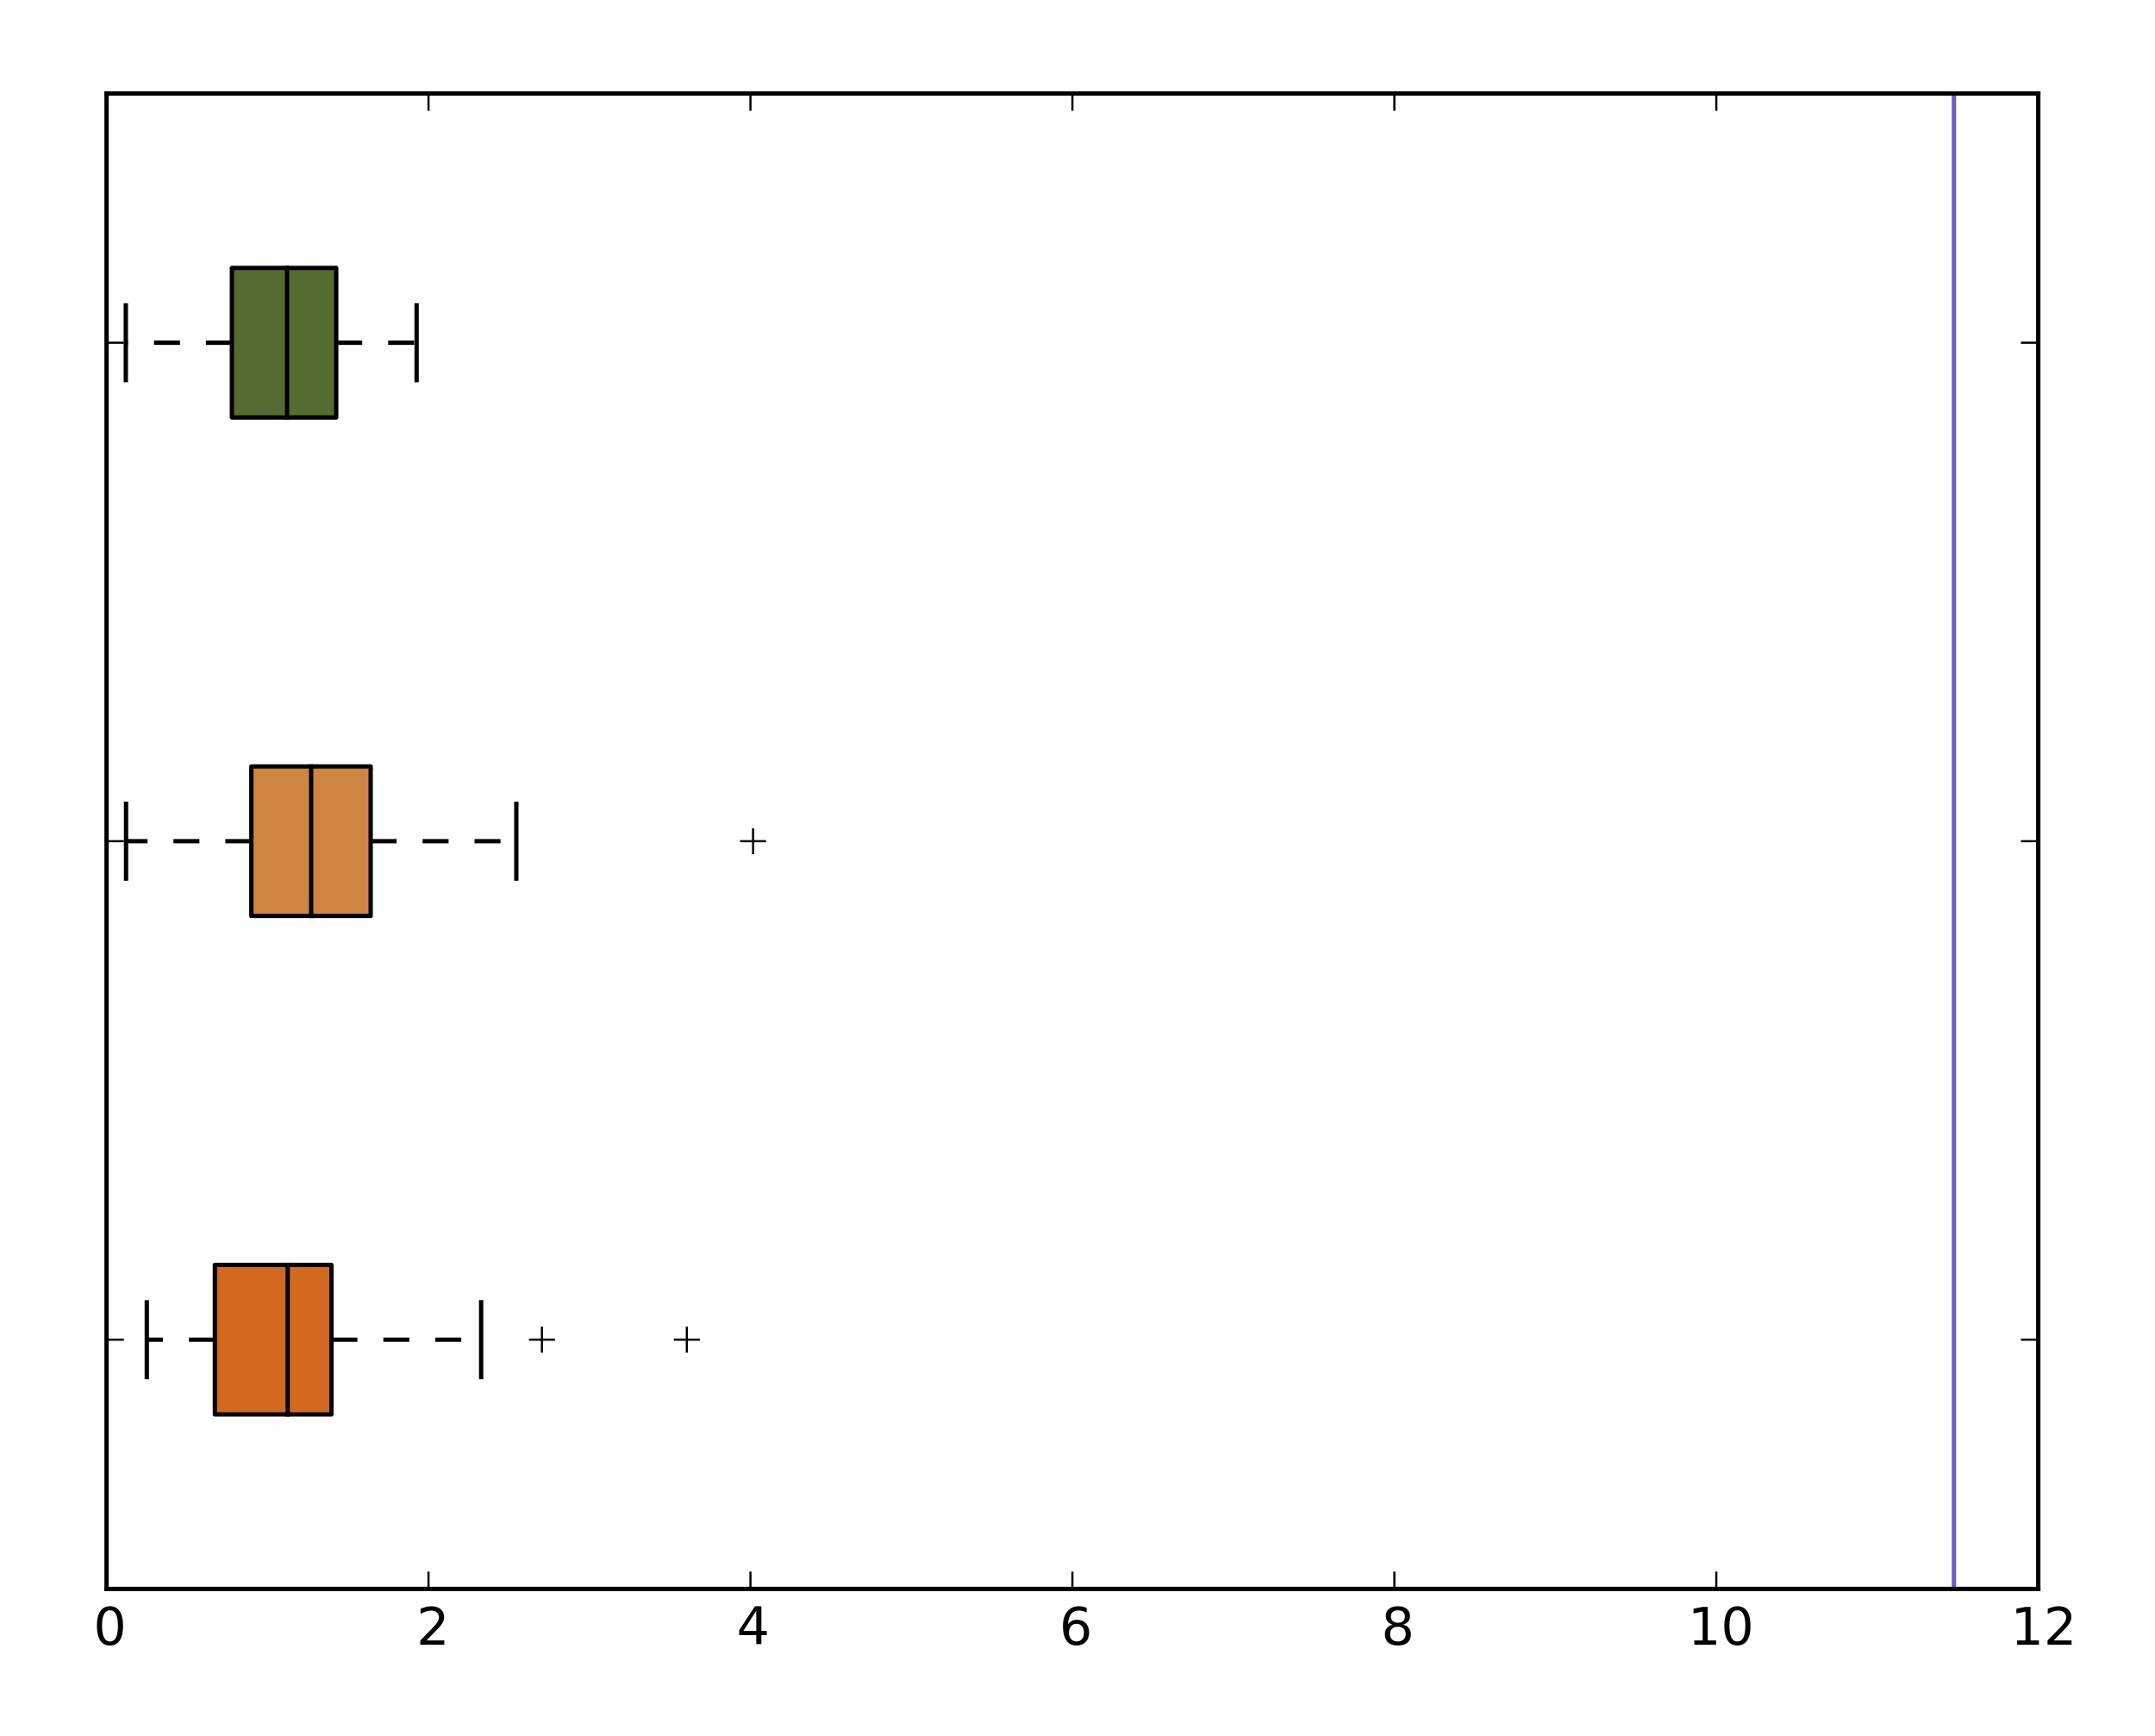
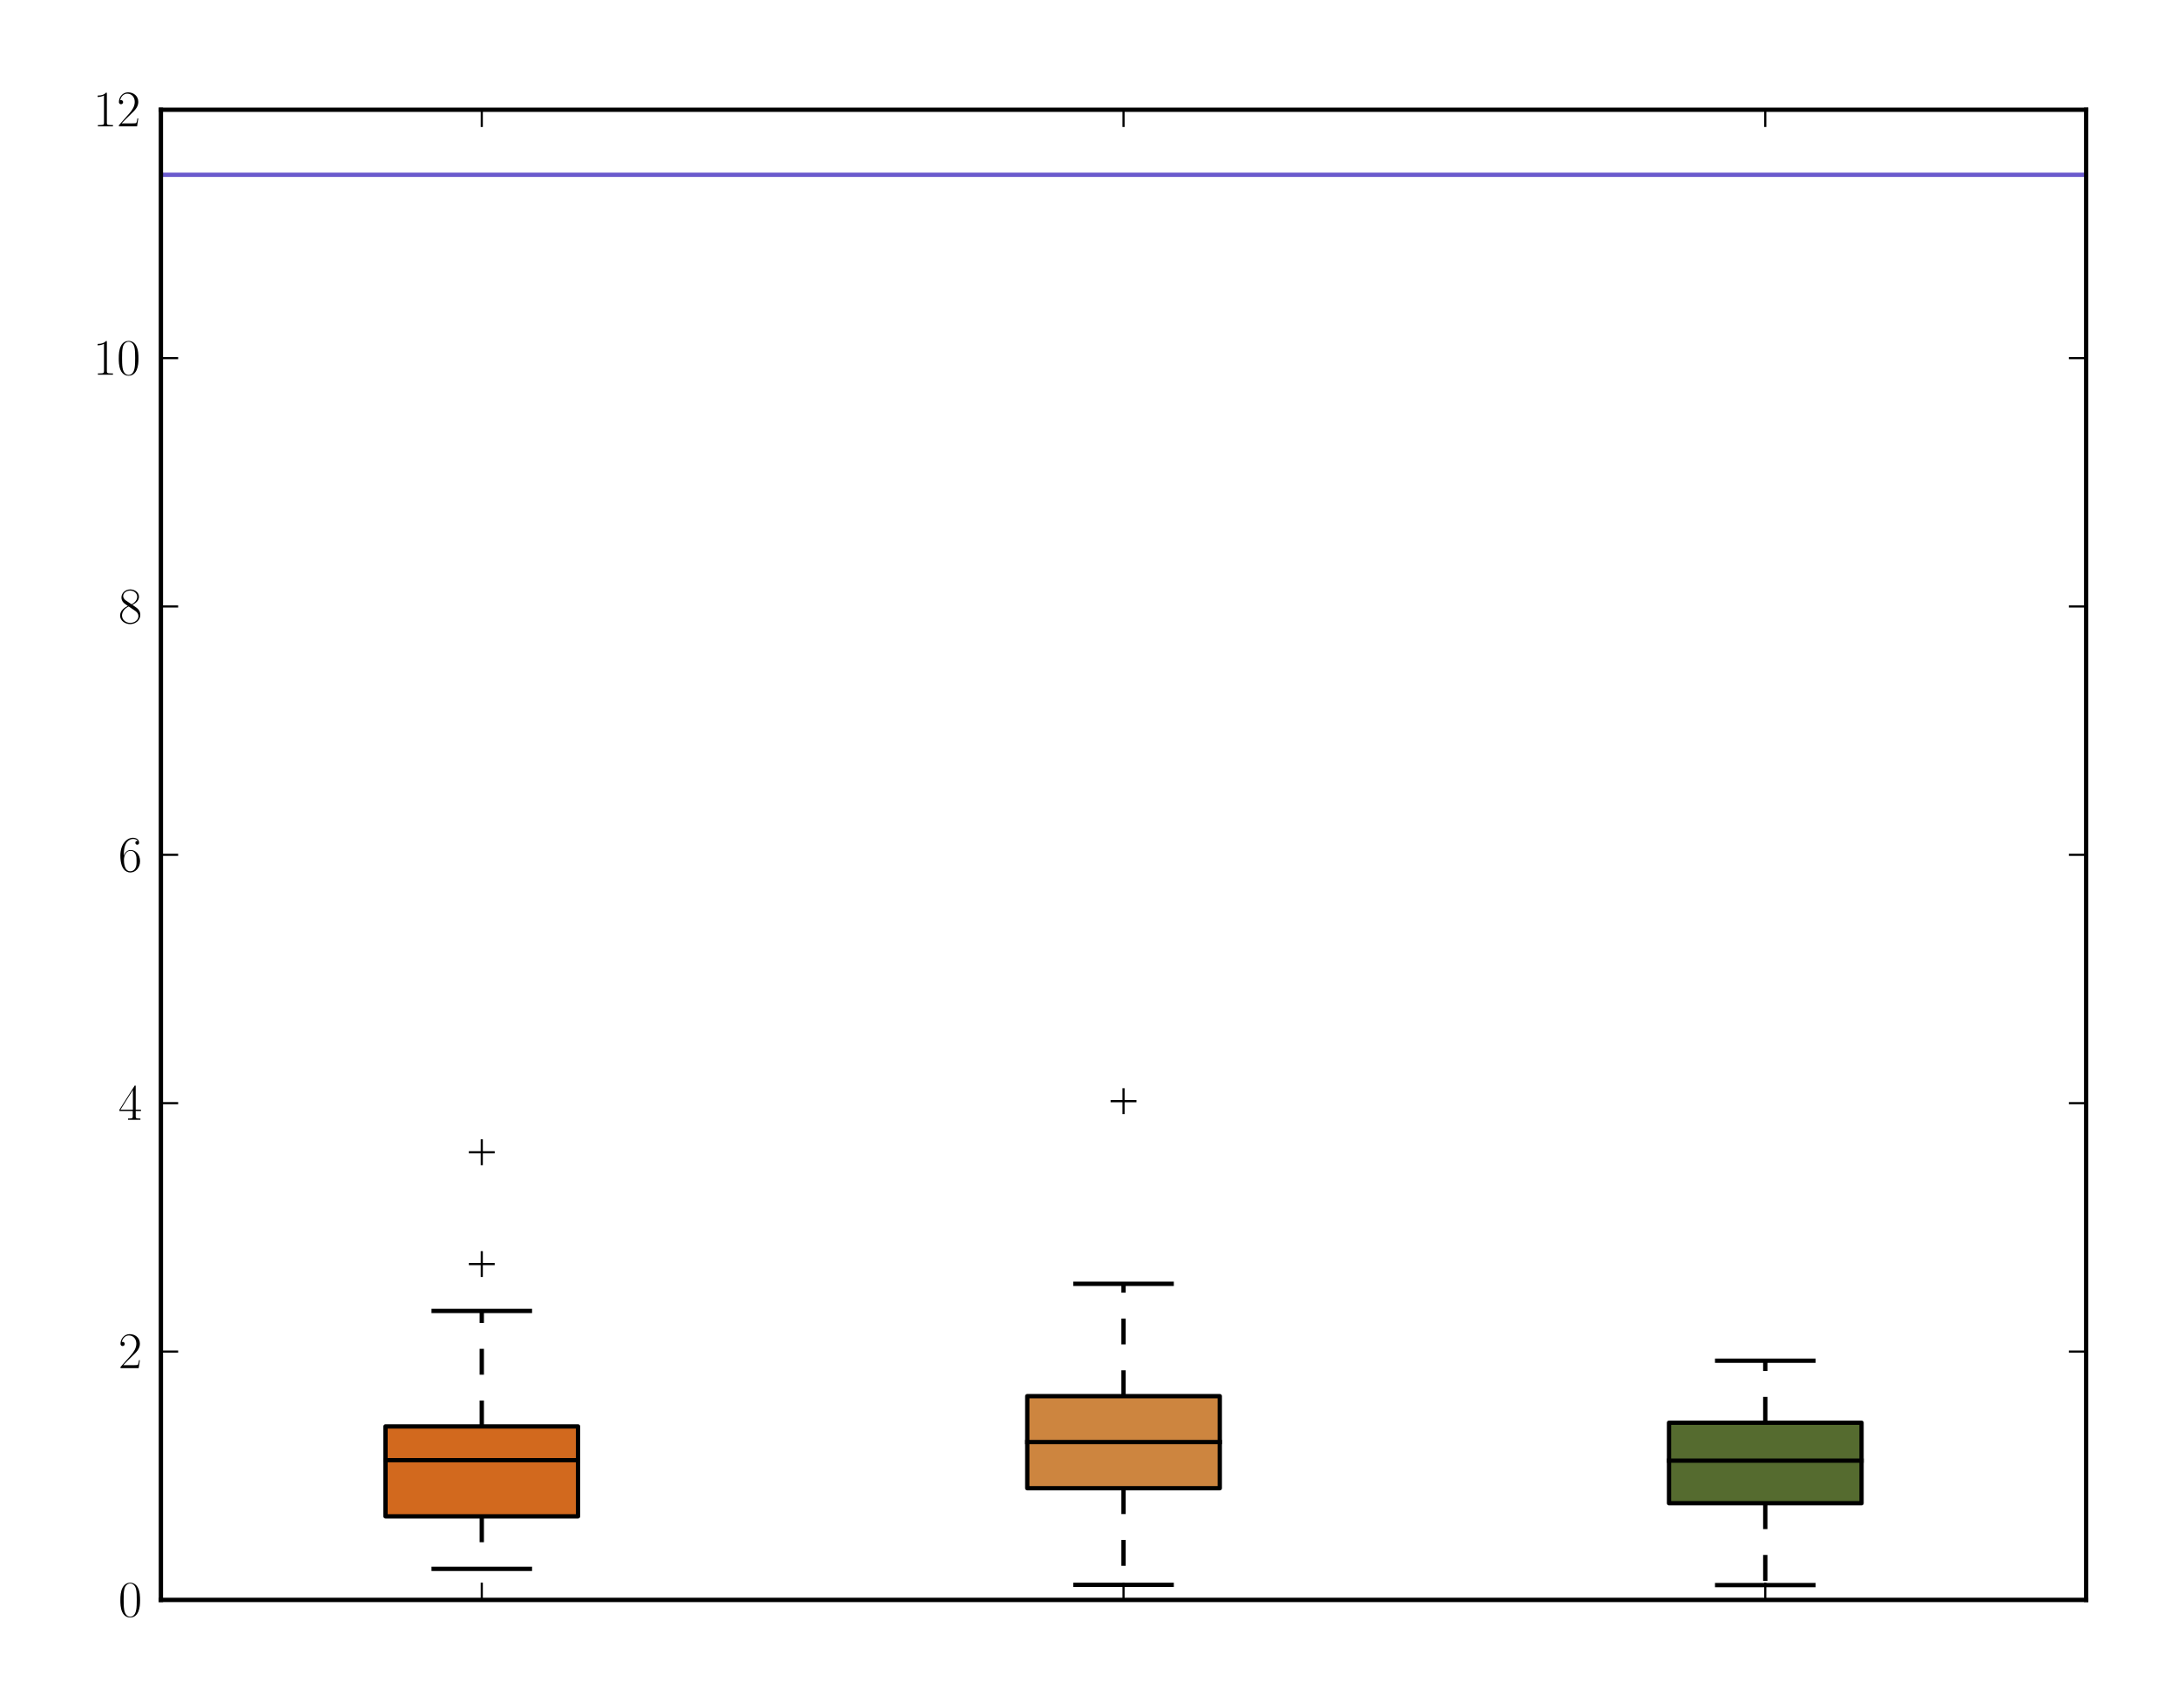
- <svg xmlns="http://www.w3.org/2000/svg" xmlns:xlink="http://www.w3.org/1999/xlink" height="401pt" version="1.1" viewBox="0 0 498 401" width="498pt">
+ <svg xmlns="http://www.w3.org/2000/svg" xmlns:xlink="http://www.w3.org/1999/xlink" height="396pt" version="1.1" viewBox="0 0 505 396" width="505pt">
  <defs>
    <style type="text/css">
*{stroke-linecap:square;stroke-linejoin:round;}
  </style>
  </defs>
  <g id="figure_1">
    <g id="patch_1">
-       <path d=" M0 401.877 L498.998 401.877 L498.998 0 L0 0 z " style="fill:#ffffff;" />
+       <path d=" M0 396.504 L505.306 396.504 L505.306 0 L0 0 z " style="fill:#ffffff;" />
    </g>
    <g id="axes_1">
      <g id="patch_2">
-         <path d=" M24.623 367.2 L471.023 367.2 L471.023 21.6 L24.623 21.6 z " style="fill:#ffffff;" />
+         <path d=" M37.306 371.052 L483.706 371.052 L483.706 25.452 L37.306 25.452 z " style="fill:#ffffff;" />
      </g>
      <g id="patch_3">
-         <path clip-path="url(#p3b5f21a753)" d=" M49.655 326.88 L49.655 292.32 L76.591 292.32 L76.591 326.88 L49.655 326.88 z " style="fill:#d2691e;stroke:#000000;" />
+         <path clip-path="url(#p8aa6e6d76c)" d=" M89.386 351.673 L134.026 351.673 L134.026 330.82 L89.386 330.82 L89.386 351.673 z " style="fill:#d2691e;stroke:#000000;" />
      </g>
      <g id="patch_4">
-         <path clip-path="url(#p3b5f21a753)" d=" M58.083 211.68 L58.083 177.12 L85.66 177.12 L85.66 211.68 L58.083 211.68 z " style="fill:#cd853f;stroke:#000000;" />
+         <path clip-path="url(#p8aa6e6d76c)" d=" M238.186 345.148 L282.826 345.148 L282.826 323.798 L238.186 323.798 L238.186 345.148 z " style="fill:#cd853f;stroke:#000000;" />
      </g>
      <g id="patch_5">
-         <path clip-path="url(#p3b5f21a753)" d=" M53.586 96.48 L53.586 61.92 L77.697 61.92 L77.697 96.48 L53.586 96.48 z " style="fill:#556b2f;stroke:#000000;" />
+         <path clip-path="url(#p8aa6e6d76c)" d=" M386.986 348.629 L431.626 348.629 L431.626 329.963 L386.986 329.963 L386.986 348.629 z " style="fill:#556b2f;stroke:#000000;" />
      </g>
      <g id="line2d_1">
-         <path clip-path="url(#p3b5f21a753)" d=" M49.655 309.6 L33.924 309.6" style="fill:none;stroke:#000000;stroke-dasharray:6,6;stroke-dashoffset:0.0;stroke-linecap:butt;" />
+         <path clip-path="url(#p8aa6e6d76c)" d=" M111.706 351.673 L111.706 363.851" style="fill:none;stroke:#000000;stroke-dasharray:6,6;stroke-dashoffset:0.0;stroke-linecap:butt;" />
      </g>
      <g id="line2d_2">
-         <path clip-path="url(#p3b5f21a753)" d=" M76.591 309.6 L111.19 309.6" style="fill:none;stroke:#000000;stroke-dasharray:6,6;stroke-dashoffset:0.0;stroke-linecap:butt;" />
+         <path clip-path="url(#p8aa6e6d76c)" d=" M111.706 330.82 L111.706 304.033" style="fill:none;stroke:#000000;stroke-dasharray:6,6;stroke-dashoffset:0.0;stroke-linecap:butt;" />
      </g>
      <g id="line2d_3">
-         <path clip-path="url(#p3b5f21a753)" d=" M111.19 318.24 L111.19 300.96" style="fill:none;stroke:#000000;" />
+         <path clip-path="url(#p8aa6e6d76c)" d=" M100.546 304.033 L122.866 304.033" style="fill:none;stroke:#000000;" />
      </g>
      <g id="line2d_4">
-         <path clip-path="url(#p3b5f21a753)" d=" M33.924 318.24 L33.924 300.96" style="fill:none;stroke:#000000;" />
+         <path clip-path="url(#p8aa6e6d76c)" d=" M100.546 363.851 L122.866 363.851" style="fill:none;stroke:#000000;" />
      </g>
      <g id="line2d_5">
-         <path clip-path="url(#p3b5f21a753)" d=" M66.482 326.88 L66.482 292.32" style="fill:none;stroke:#000000;" />
+         <path clip-path="url(#p8aa6e6d76c)" d=" M89.386 338.645 L134.026 338.645" style="fill:none;stroke:#000000;" />
      </g>
      <g id="line2d_6">
        <defs>
          <path d=" M-3 0 L3 0 M0 3 L0 -3" id="m9b595e7be5" style="stroke:#000000;stroke-linecap:butt;stroke-width:0.5;" />
        </defs>
-         <g clip-path="url(#p3b5f21a753)">
-           <use style="stroke:#000000;stroke-linecap:butt;stroke-width:0.5;" x="125.234" xlink:href="#m9b595e7be5" y="309.6" />
-           <use style="stroke:#000000;stroke-linecap:butt;stroke-width:0.5;" x="158.719" xlink:href="#m9b595e7be5" y="309.6" />
+         <g clip-path="url(#p8aa6e6d76c)">
+           <use style="stroke:#000000;stroke-linecap:butt;stroke-width:0.5;" x="111.706" xlink:href="#m9b595e7be5" y="293.16" />
+           <use style="stroke:#000000;stroke-linecap:butt;stroke-width:0.5;" x="111.706" xlink:href="#m9b595e7be5" y="267.236" />
        </g>
      </g>
      <g id="line2d_7" />
      <g id="line2d_8">
-         <path clip-path="url(#p3b5f21a753)" d=" M58.083 194.4 L29.131 194.4" style="fill:none;stroke:#000000;stroke-dasharray:6,6;stroke-dashoffset:0.0;stroke-linecap:butt;" />
+         <path clip-path="url(#p8aa6e6d76c)" d=" M260.506 345.148 L260.506 367.562" style="fill:none;stroke:#000000;stroke-dasharray:6,6;stroke-dashoffset:0.0;stroke-linecap:butt;" />
      </g>
      <g id="line2d_9">
-         <path clip-path="url(#p3b5f21a753)" d=" M85.66 194.4 L119.316 194.4" style="fill:none;stroke:#000000;stroke-dasharray:6,6;stroke-dashoffset:0.0;stroke-linecap:butt;" />
+         <path clip-path="url(#p8aa6e6d76c)" d=" M260.506 323.798 L260.506 297.742" style="fill:none;stroke:#000000;stroke-dasharray:6,6;stroke-dashoffset:0.0;stroke-linecap:butt;" />
      </g>
      <g id="line2d_10">
-         <path clip-path="url(#p3b5f21a753)" d=" M119.316 203.04 L119.316 185.76" style="fill:none;stroke:#000000;" />
+         <path clip-path="url(#p8aa6e6d76c)" d=" M249.346 297.742 L271.666 297.742" style="fill:none;stroke:#000000;" />
      </g>
      <g id="line2d_11">
-         <path clip-path="url(#p3b5f21a753)" d=" M29.131 203.04 L29.131 185.76" style="fill:none;stroke:#000000;" />
+         <path clip-path="url(#p8aa6e6d76c)" d=" M249.346 367.562 L271.666 367.562" style="fill:none;stroke:#000000;" />
      </g>
      <g id="line2d_12">
-         <path clip-path="url(#p3b5f21a753)" d=" M71.911 211.68 L71.911 177.12" style="fill:none;stroke:#000000;" />
+         <path clip-path="url(#p8aa6e6d76c)" d=" M238.186 334.442 L282.826 334.442" style="fill:none;stroke:#000000;" />
      </g>
      <g id="line2d_13">
-         <g clip-path="url(#p3b5f21a753)">
-           <use style="stroke:#000000;stroke-linecap:butt;stroke-width:0.5;" x="174.032" xlink:href="#m9b595e7be5" y="194.4" />
+         <g clip-path="url(#p8aa6e6d76c)">
+           <use style="stroke:#000000;stroke-linecap:butt;stroke-width:0.5;" x="260.506" xlink:href="#m9b595e7be5" y="255.381" />
        </g>
      </g>
      <g id="line2d_14" />
      <g id="line2d_15">
-         <path clip-path="url(#p3b5f21a753)" d=" M53.586 79.2 L29.07 79.2" style="fill:none;stroke:#000000;stroke-dasharray:6,6;stroke-dashoffset:0.0;stroke-linecap:butt;" />
+         <path clip-path="url(#p8aa6e6d76c)" d=" M409.306 348.629 L409.306 367.609" style="fill:none;stroke:#000000;stroke-dasharray:6,6;stroke-dashoffset:0.0;stroke-linecap:butt;" />
      </g>
      <g id="line2d_16">
-         <path clip-path="url(#p3b5f21a753)" d=" M77.697 79.2 L96.277 79.2" style="fill:none;stroke:#000000;stroke-dasharray:6,6;stroke-dashoffset:0.0;stroke-linecap:butt;" />
+         <path clip-path="url(#p8aa6e6d76c)" d=" M409.306 329.963 L409.306 315.578" style="fill:none;stroke:#000000;stroke-dasharray:6,6;stroke-dashoffset:0.0;stroke-linecap:butt;" />
      </g>
      <g id="line2d_17">
-         <path clip-path="url(#p3b5f21a753)" d=" M96.277 87.84 L96.277 70.56" style="fill:none;stroke:#000000;" />
+         <path clip-path="url(#p8aa6e6d76c)" d=" M398.146 315.578 L420.466 315.578" style="fill:none;stroke:#000000;" />
      </g>
      <g id="line2d_18">
-         <path clip-path="url(#p3b5f21a753)" d=" M29.07 87.84 L29.07 70.56" style="fill:none;stroke:#000000;" />
+         <path clip-path="url(#p8aa6e6d76c)" d=" M398.146 367.609 L420.466 367.609" style="fill:none;stroke:#000000;" />
      </g>
      <g id="line2d_19">
-         <path clip-path="url(#p3b5f21a753)" d=" M66.339 96.48 L66.339 61.92" style="fill:none;stroke:#000000;" />
+         <path clip-path="url(#p8aa6e6d76c)" d=" M386.986 338.756 L431.626 338.756" style="fill:none;stroke:#000000;" />
      </g>
      <g id="line2d_20" />
      <g id="line2d_21" />
      <g id="line2d_22">
-         <path clip-path="url(#p3b5f21a753)" d=" M451.538 1000.8 M451.538 402.877 L451.538 -1" style="fill:none;stroke:#6a5acd;" />
+         <path clip-path="url(#p8aa6e6d76c)" d=" M-37.094 40.538 M-1 40.538 L506.306 40.538" style="fill:none;stroke:#6a5acd;" />
      </g>
      <g id="matplotlib.axis_1">
        <g id="xtick_1">
          <g id="line2d_23">
            <defs>
              <path d=" M0 0 L0 -4" id="m0012dd4eef" style="stroke:#000000;stroke-linecap:butt;stroke-width:0.5;" />
            </defs>
            <g>
-               <use style="stroke:#000000;stroke-linecap:butt;stroke-width:0.5;" x="24.623" xlink:href="#m0012dd4eef" y="367.2" />
+               <use style="stroke:#000000;stroke-linecap:butt;stroke-width:0.5;" x="111.706" xlink:href="#m0012dd4eef" y="371.052" />
            </g>
          </g>
          <g id="line2d_24">
            <defs>
              <path d=" M0 0 L0 4" id="m476344969c" style="stroke:#000000;stroke-linecap:butt;stroke-width:0.5;" />
            </defs>
            <g>
-               <use style="stroke:#000000;stroke-linecap:butt;stroke-width:0.5;" x="24.623" xlink:href="#m476344969c" y="21.6" />
-             </g>
-           </g>
-           <g id="text_1">
-             <defs>
-               <path d=" M31.781 66.406 Q24.172 66.406 20.328 58.906 Q16.5 51.422 16.5 36.375 Q16.5 21.391 20.328 13.891 Q24.172 6.391 31.781 6.391 Q39.453 6.391 43.281 13.891 Q47.125 21.391 47.125 36.375 Q47.125 51.422 43.281 58.906 Q39.453 66.406 31.781 66.406 M31.781 74.219 Q44.047 74.219 50.516 64.516 Q56.984 54.828 56.984 36.375 Q56.984 17.969 50.516 8.266 Q44.047 -1.422 31.781 -1.422 Q19.531 -1.422 13.062 8.266 Q6.594 17.969 6.594 36.375 Q6.594 54.828 13.062 64.516 Q19.531 74.219 31.781 74.219" id="BitstreamVeraSans-Roman-30" />
-             </defs>
-             <g transform="translate(21.6 380.1062)scale(0.12 -0.12)">
-               <use xlink:href="#BitstreamVeraSans-Roman-30" />
+               <use style="stroke:#000000;stroke-linecap:butt;stroke-width:0.5;" x="111.706" xlink:href="#m476344969c" y="25.452" />
            </g>
          </g>
        </g>
        <g id="xtick_2">
          <g id="line2d_25">
            <g>
-               <use style="stroke:#000000;stroke-linecap:butt;stroke-width:0.5;" x="99.023" xlink:href="#m0012dd4eef" y="367.2" />
+               <use style="stroke:#000000;stroke-linecap:butt;stroke-width:0.5;" x="260.506" xlink:href="#m0012dd4eef" y="371.052" />
            </g>
          </g>
          <g id="line2d_26">
            <g>
-               <use style="stroke:#000000;stroke-linecap:butt;stroke-width:0.5;" x="99.023" xlink:href="#m476344969c" y="21.6" />
-             </g>
-           </g>
-           <g id="text_2">
-             <defs>
-               <path d=" M19.188 8.297 L53.609 8.297 L53.609 0 L7.328 0 L7.328 8.297 Q12.938 14.109 22.625 23.891 Q32.328 33.688 34.812 36.531 Q39.547 41.844 41.422 45.531 Q43.312 49.219 43.312 52.781 Q43.312 58.594 39.234 62.25 Q35.156 65.922 28.609 65.922 Q23.969 65.922 18.812 64.312 Q13.672 62.703 7.812 59.422 L7.812 69.391 Q13.766 71.781 18.938 73 Q24.125 74.219 28.422 74.219 Q39.75 74.219 46.484 68.547 Q53.219 62.891 53.219 53.422 Q53.219 48.922 51.531 44.891 Q49.859 40.875 45.406 35.406 Q44.188 33.984 37.641 27.219 Q31.109 20.453 19.188 8.297" id="BitstreamVeraSans-Roman-32" />
-             </defs>
-             <g transform="translate(96.24656 380.1062)scale(0.12 -0.12)">
-               <use xlink:href="#BitstreamVeraSans-Roman-32" />
+               <use style="stroke:#000000;stroke-linecap:butt;stroke-width:0.5;" x="260.506" xlink:href="#m476344969c" y="25.452" />
            </g>
          </g>
        </g>
        <g id="xtick_3">
          <g id="line2d_27">
            <g>
-               <use style="stroke:#000000;stroke-linecap:butt;stroke-width:0.5;" x="173.423" xlink:href="#m0012dd4eef" y="367.2" />
+               <use style="stroke:#000000;stroke-linecap:butt;stroke-width:0.5;" x="409.306" xlink:href="#m0012dd4eef" y="371.052" />
            </g>
          </g>
          <g id="line2d_28">
            <g>
-               <use style="stroke:#000000;stroke-linecap:butt;stroke-width:0.5;" x="173.423" xlink:href="#m476344969c" y="21.6" />
-             </g>
-           </g>
-           <g id="text_3">
-             <defs>
-               <path d=" M37.797 64.312 L12.891 25.391 L37.797 25.391 z  M35.203 72.906 L47.609 72.906 L47.609 25.391 L58.016 25.391 L58.016 17.188 L47.609 17.188 L47.609 0 L37.797 0 L37.797 17.188 L4.891 17.188 L4.891 26.703 z " id="BitstreamVeraSans-Roman-34" />
-             </defs>
-             <g transform="translate(170.2359 379.9488)scale(0.12 -0.12)">
-               <use xlink:href="#BitstreamVeraSans-Roman-34" />
-             </g>
-           </g>
-         </g>
-         <g id="xtick_4">
-           <g id="line2d_29">
-             <g>
-               <use style="stroke:#000000;stroke-linecap:butt;stroke-width:0.5;" x="247.823" xlink:href="#m0012dd4eef" y="367.2" />
-             </g>
-           </g>
-           <g id="line2d_30">
-             <g>
-               <use style="stroke:#000000;stroke-linecap:butt;stroke-width:0.5;" x="247.823" xlink:href="#m476344969c" y="21.6" />
-             </g>
-           </g>
-           <g id="text_4">
-             <defs>
-               <path d=" M33.016 40.375 Q26.375 40.375 22.484 35.828 Q18.609 31.297 18.609 23.391 Q18.609 15.531 22.484 10.953 Q26.375 6.391 33.016 6.391 Q39.656 6.391 43.531 10.953 Q47.406 15.531 47.406 23.391 Q47.406 31.297 43.531 35.828 Q39.656 40.375 33.016 40.375 M52.594 71.297 L52.594 62.312 Q48.875 64.062 45.094 64.984 Q41.312 65.922 37.594 65.922 Q27.828 65.922 22.672 59.328 Q17.531 52.734 16.797 39.406 Q19.672 43.656 24.016 45.922 Q28.375 48.188 33.594 48.188 Q44.578 48.188 50.953 41.516 Q57.328 34.859 57.328 23.391 Q57.328 12.156 50.688 5.359 Q44.047 -1.422 33.016 -1.422 Q20.359 -1.422 13.672 8.266 Q6.984 17.969 6.984 36.375 Q6.984 53.656 15.188 63.938 Q23.391 74.219 37.203 74.219 Q40.922 74.219 44.703 73.484 Q48.484 72.75 52.594 71.297" id="BitstreamVeraSans-Roman-36" />
-             </defs>
-             <g transform="translate(244.8028 380.1062)scale(0.12 -0.12)">
-               <use xlink:href="#BitstreamVeraSans-Roman-36" />
-             </g>
-           </g>
-         </g>
-         <g id="xtick_5">
-           <g id="line2d_31">
-             <g>
-               <use style="stroke:#000000;stroke-linecap:butt;stroke-width:0.5;" x="322.223" xlink:href="#m0012dd4eef" y="367.2" />
-             </g>
-           </g>
-           <g id="line2d_32">
-             <g>
-               <use style="stroke:#000000;stroke-linecap:butt;stroke-width:0.5;" x="322.223" xlink:href="#m476344969c" y="21.6" />
-             </g>
-           </g>
-           <g id="text_5">
-             <defs>
-               <path d=" M31.781 34.625 Q24.75 34.625 20.719 30.859 Q16.703 27.094 16.703 20.516 Q16.703 13.922 20.719 10.156 Q24.75 6.391 31.781 6.391 Q38.812 6.391 42.859 10.172 Q46.922 13.969 46.922 20.516 Q46.922 27.094 42.891 30.859 Q38.875 34.625 31.781 34.625 M21.922 38.812 Q15.578 40.375 12.031 44.719 Q8.5 49.078 8.5 55.328 Q8.5 64.062 14.719 69.141 Q20.953 74.219 31.781 74.219 Q42.672 74.219 48.875 69.141 Q55.078 64.062 55.078 55.328 Q55.078 49.078 51.531 44.719 Q48 40.375 41.703 38.812 Q48.828 37.156 52.797 32.312 Q56.781 27.484 56.781 20.516 Q56.781 9.906 50.312 4.234 Q43.844 -1.422 31.781 -1.422 Q19.734 -1.422 13.25 4.234 Q6.781 9.906 6.781 20.516 Q6.781 27.484 10.781 32.312 Q14.797 37.156 21.922 38.812 M18.312 54.391 Q18.312 48.734 21.844 45.562 Q25.391 42.391 31.781 42.391 Q38.141 42.391 41.719 45.562 Q45.312 48.734 45.312 54.391 Q45.312 60.062 41.719 63.234 Q38.141 66.406 31.781 66.406 Q25.391 66.406 21.844 63.234 Q18.312 60.062 18.312 54.391" id="BitstreamVeraSans-Roman-38" />
-             </defs>
-             <g transform="translate(319.2234 380.1062)scale(0.12 -0.12)">
-               <use xlink:href="#BitstreamVeraSans-Roman-38" />
-             </g>
-           </g>
-         </g>
-         <g id="xtick_6">
-           <g id="line2d_33">
-             <g>
-               <use style="stroke:#000000;stroke-linecap:butt;stroke-width:0.5;" x="396.623" xlink:href="#m0012dd4eef" y="367.2" />
-             </g>
-           </g>
-           <g id="line2d_34">
-             <g>
-               <use style="stroke:#000000;stroke-linecap:butt;stroke-width:0.5;" x="396.623" xlink:href="#m476344969c" y="21.6" />
-             </g>
-           </g>
-           <g id="text_6">
-             <defs>
-               <path d=" M12.406 8.297 L28.516 8.297 L28.516 63.922 L10.984 60.406 L10.984 69.391 L28.422 72.906 L38.281 72.906 L38.281 8.297 L54.391 8.297 L54.391 0 L12.406 0 z " id="BitstreamVeraSans-Roman-31" />
-             </defs>
-             <g transform="translate(390.0459 380.1062)scale(0.12 -0.12)">
-               <use xlink:href="#BitstreamVeraSans-Roman-31" />
-               <use x="63.623" xlink:href="#BitstreamVeraSans-Roman-30" />
-             </g>
-           </g>
-         </g>
-         <g id="xtick_7">
-           <g id="line2d_35">
-             <g>
-               <use style="stroke:#000000;stroke-linecap:butt;stroke-width:0.5;" x="471.023" xlink:href="#m0012dd4eef" y="367.2" />
-             </g>
-           </g>
-           <g id="line2d_36">
-             <g>
-               <use style="stroke:#000000;stroke-linecap:butt;stroke-width:0.5;" x="471.023" xlink:href="#m476344969c" y="21.6" />
-             </g>
-           </g>
-           <g id="text_7">
-             <g transform="translate(464.6484 380.1062)scale(0.12 -0.12)">
-               <use xlink:href="#BitstreamVeraSans-Roman-31" />
-               <use x="63.623" xlink:href="#BitstreamVeraSans-Roman-32" />
+               <use style="stroke:#000000;stroke-linecap:butt;stroke-width:0.5;" x="409.306" xlink:href="#m476344969c" y="25.452" />
            </g>
          </g>
        </g>
      </g>
      <g id="matplotlib.axis_2">
        <g id="ytick_1">
+           <g id="line2d_29">
+             <defs>
+               <path d=" M0 0 L4 0" id="me8a85f7bf6" style="stroke:#000000;stroke-linecap:butt;stroke-width:0.5;" />
+             </defs>
+             <g>
+               <use style="stroke:#000000;stroke-linecap:butt;stroke-width:0.5;" x="37.306" xlink:href="#me8a85f7bf6" y="371.052" />
+             </g>
+           </g>
+           <g id="line2d_30">
+             <defs>
+               <path d=" M0 0 L-4 0" id="m1a32005dea" style="stroke:#000000;stroke-linecap:butt;stroke-width:0.5;" />
+             </defs>
+             <g>
+               <use style="stroke:#000000;stroke-linecap:butt;stroke-width:0.5;" x="483.706" xlink:href="#m1a32005dea" y="371.052" />
+             </g>
+           </g>
+           <g id="text_1">
+             <defs>
+               <path d=" M42 31.641 C42 37.75 41.906 48.125 37.703 56.109 C34 63.109 28.094 65.594 22.906 65.594 C18.094 65.594 12 63.406 8.203 56.203 C4.203 48.719 3.797 39.438 3.797 31.641 C3.797 25.953 3.906 17.281 7 9.672 C11.297 -0.609 19 -2 22.906 -2 C27.5 -2 34.5 -0.109 38.594 9.375 C41.594 16.281 42 24.359 42 31.641 M22.906 -0.406 C16.5 -0.406 12.703 5.078 11.297 12.688 C10.203 18.562 10.203 27.156 10.203 32.75 C10.203 40.438 10.203 46.828 11.5 52.922 C13.406 61.391 19 64 22.906 64 C27 64 32.297 61.297 34.203 53.125 C35.5 47.438 35.594 40.734 35.594 32.75 C35.594 26.25 35.594 18.266 34.406 12.375 C32.297 1.484 26.406 -0.406 22.906 -0.406" id="CMR17-48" />
+             </defs>
+             <g transform="translate(27.45299 374.9044)scale(0.12 -0.12)">
+               <use transform="scale(0.996264)" xlink:href="#CMR17-48" />
+             </g>
+           </g>
+         </g>
+         <g id="ytick_2">
+           <g id="line2d_31">
+             <g>
+               <use style="stroke:#000000;stroke-linecap:butt;stroke-width:0.5;" x="37.306" xlink:href="#me8a85f7bf6" y="313.452" />
+             </g>
+           </g>
+           <g id="line2d_32">
+             <g>
+               <use style="stroke:#000000;stroke-linecap:butt;stroke-width:0.5;" x="483.706" xlink:href="#m1a32005dea" y="313.452" />
+             </g>
+           </g>
+           <g id="text_2">
+             <defs>
+               <path d=" M41.703 15.453 L39.906 15.453 C38.906 8.375 38.094 7.172 37.703 6.562 C37.203 5.766 30 5.766 28.594 5.766 L9.406 5.766 C13 9.672 20 16.75 28.5 24.953 C34.594 30.734 41.703 37.531 41.703 47.422 C41.703 59.219 32.297 66 21.797 66 C10.797 66 4.094 56.312 4.094 47.344 C4.094 43.438 7 42.938 8.203 42.938 C9.203 42.938 12.203 43.547 12.203 47.031 C12.203 50.109 9.594 51 8.203 51 C7.594 51 7 50.906 6.594 50.703 C8.5 59.219 14.297 63.406 20.406 63.406 C29.094 63.406 34.797 56.516 34.797 47.422 C34.797 38.734 29.703 31.25 24 24.75 L4.094 2.281 L4.094 0 L39.297 0 z " id="CMR17-50" />
+             </defs>
+             <g transform="translate(27.45299 317.3044)scale(0.12 -0.12)">
+               <use transform="scale(0.996264)" xlink:href="#CMR17-50" />
+             </g>
+           </g>
+         </g>
+         <g id="ytick_3">
+           <g id="line2d_33">
+             <g>
+               <use style="stroke:#000000;stroke-linecap:butt;stroke-width:0.5;" x="37.306" xlink:href="#me8a85f7bf6" y="255.852" />
+             </g>
+           </g>
+           <g id="line2d_34">
+             <g>
+               <use style="stroke:#000000;stroke-linecap:butt;stroke-width:0.5;" x="483.706" xlink:href="#m1a32005dea" y="255.852" />
+             </g>
+           </g>
+           <g id="text_3">
+             <defs>
+               <path d=" M33.594 64.328 C33.594 66.406 33.5 66.5 31.703 66.5 L2 19.594 L2 17 L27.797 17 L27.797 7.141 C27.797 3.5 27.594 2.5 20.594 2.5 L18.703 2.5 L18.703 0 C21.906 0 27.297 0 30.703 0 C34.094 0 39.5 0 42.703 0 L42.703 2.5 L40.797 2.5 C33.797 2.5 33.594 3.5 33.594 7.141 L33.594 17 L43.797 17 L43.797 19.594 L33.594 19.594 z  M28.094 57.766 L28.094 19.594 L4 19.594 z " id="CMR17-52" />
+             </defs>
+             <g transform="translate(27.45299 259.7044)scale(0.12 -0.12)">
+               <use transform="scale(0.996264)" xlink:href="#CMR17-52" />
+             </g>
+           </g>
+         </g>
+         <g id="ytick_4">
+           <g id="line2d_35">
+             <g>
+               <use style="stroke:#000000;stroke-linecap:butt;stroke-width:0.5;" x="37.306" xlink:href="#me8a85f7bf6" y="198.252" />
+             </g>
+           </g>
+           <g id="line2d_36">
+             <g>
+               <use style="stroke:#000000;stroke-linecap:butt;stroke-width:0.5;" x="483.706" xlink:href="#m1a32005dea" y="198.252" />
+             </g>
+           </g>
+           <g id="text_4">
+             <defs>
+               <path d=" M10.594 34 C10.594 57.656 21.797 63 28.297 63 C30.406 63 35.5 62.641 37.5 59 C35.906 59 32.906 59 32.906 55.516 C32.906 52.828 35.094 51.922 36.5 51.922 C37.406 51.922 40.094 52.312 40.094 55.625 C40.094 61.781 35.094 65.297 28.203 65.297 C16.297 65.297 3.797 52.969 3.797 31 C3.797 3.953 15.094 -2 23.094 -2 C32.797 -2 42 6.672 42 20.047 C42 32.516 33.906 41.594 23.703 41.594 C17.594 41.594 13.094 37.609 10.594 30.625 z  M23.094 0.391 C10.797 0.391 10.797 18.75 10.797 22.438 C10.797 29.625 14.203 40 23.5 40 C25.203 40 30.094 40 33.406 33.125 C35.203 29.219 35.203 25.141 35.203 20.141 C35.203 14.75 35.203 10.781 33.094 6.781 C30.906 2.672 27.703 0.391 23.094 0.391" id="CMR17-54" />
+             </defs>
+             <g transform="translate(27.45299 202.1044)scale(0.12 -0.12)">
+               <use transform="scale(0.996264)" xlink:href="#CMR17-54" />
+             </g>
+           </g>
+         </g>
+         <g id="ytick_5">
          <g id="line2d_37">
-             <defs>
-               <path d=" M0 0 L4 0" id="me8a85f7bf6" style="stroke:#000000;stroke-linecap:butt;stroke-width:0.5;" />
-             </defs>
-             <g>
-               <use style="stroke:#000000;stroke-linecap:butt;stroke-width:0.5;" x="24.623" xlink:href="#me8a85f7bf6" y="309.6" />
+             <g>
+               <use style="stroke:#000000;stroke-linecap:butt;stroke-width:0.5;" x="37.306" xlink:href="#me8a85f7bf6" y="140.652" />
            </g>
          </g>
          <g id="line2d_38">
-             <defs>
-               <path d=" M0 0 L-4 0" id="m1a32005dea" style="stroke:#000000;stroke-linecap:butt;stroke-width:0.5;" />
-             </defs>
-             <g>
-               <use style="stroke:#000000;stroke-linecap:butt;stroke-width:0.5;" x="471.023" xlink:href="#m1a32005dea" y="309.6" />
-             </g>
-           </g>
-         </g>
-         <g id="ytick_2">
+             <g>
+               <use style="stroke:#000000;stroke-linecap:butt;stroke-width:0.5;" x="483.706" xlink:href="#m1a32005dea" y="140.652" />
+             </g>
+           </g>
+           <g id="text_5">
+             <defs>
+               <path d=" M27.203 35.375 C33.5 38.562 39.906 43.328 39.906 50.984 C39.906 60.031 31.094 65.297 23 65.297 C13.906 65.297 5.906 58.734 5.906 49.688 C5.906 47.203 6.5 42.922 10.406 39.141 C11.406 38.156 15.594 35.172 18.297 33.281 C13.797 30.984 3.297 25.531 3.297 14.594 C3.297 4.359 13.094 -2 22.797 -2 C33.5 -2 42.5 5.656 42.5 15.797 C42.5 24.844 36.406 29.031 32.406 31.703 z  M14.094 44.125 C13.297 44.625 9.297 47.703 9.297 52.375 C9.297 58.438 15.594 63 22.797 63 C30.703 63 36.5 57.453 36.5 50.984 C36.5 41.734 26.094 36.469 25.594 36.469 C25.5 36.469 25.406 36.469 24.594 37.078 z  M32.5 23.734 C34 22.641 38.797 19.375 38.797 13.297 C38.797 5.953 31.406 0.391 23 0.391 C13.906 0.391 7 6.844 7 14.688 C7 22.547 13.094 29.094 20 32.188 z " id="CMR17-56" />
+             </defs>
+             <g transform="translate(27.45299 144.5044)scale(0.12 -0.12)">
+               <use transform="scale(0.996264)" xlink:href="#CMR17-56" />
+             </g>
+           </g>
+         </g>
+         <g id="ytick_6">
          <g id="line2d_39">
            <g>
-               <use style="stroke:#000000;stroke-linecap:butt;stroke-width:0.5;" x="24.623" xlink:href="#me8a85f7bf6" y="194.4" />
+               <use style="stroke:#000000;stroke-linecap:butt;stroke-width:0.5;" x="37.306" xlink:href="#me8a85f7bf6" y="83.052" />
            </g>
          </g>
          <g id="line2d_40">
            <g>
-               <use style="stroke:#000000;stroke-linecap:butt;stroke-width:0.5;" x="471.023" xlink:href="#m1a32005dea" y="194.4" />
-             </g>
-           </g>
-         </g>
-         <g id="ytick_3">
+               <use style="stroke:#000000;stroke-linecap:butt;stroke-width:0.5;" x="483.706" xlink:href="#m1a32005dea" y="83.052" />
+             </g>
+           </g>
+           <g id="text_6">
+             <defs>
+               <path d=" M26.594 63.312 C26.594 65.406 26.5 65.5 25.094 65.5 C21.203 61.188 15.297 59.797 9.703 59.797 C9.406 59.797 8.906 59.797 8.797 59.5 C8.703 59.297 8.703 59.094 8.703 57 C11.797 57 17 57.594 21 59.984 L21 7.203 C21 3.688 20.797 2.5 12.203 2.5 L9.203 2.5 L9.203 0 C14 0 19 0 23.797 0 C28.594 0 33.594 0 38.406 0 L38.406 2.5 L35.406 2.5 C26.797 2.5 26.594 3.594 26.594 7.156 z " id="CMR17-49" />
+             </defs>
+             <g transform="translate(21.6 86.90443)scale(0.12 -0.12)">
+               <use transform="scale(0.996264)" xlink:href="#CMR17-49" />
+               <use transform="translate(45.69048 0.0)scale(0.996264)" xlink:href="#CMR17-48" />
+             </g>
+           </g>
+         </g>
+         <g id="ytick_7">
          <g id="line2d_41">
            <g>
-               <use style="stroke:#000000;stroke-linecap:butt;stroke-width:0.5;" x="24.623" xlink:href="#me8a85f7bf6" y="79.2" />
+               <use style="stroke:#000000;stroke-linecap:butt;stroke-width:0.5;" x="37.306" xlink:href="#me8a85f7bf6" y="25.452" />
            </g>
          </g>
          <g id="line2d_42">
            <g>
-               <use style="stroke:#000000;stroke-linecap:butt;stroke-width:0.5;" x="471.023" xlink:href="#m1a32005dea" y="79.2" />
+               <use style="stroke:#000000;stroke-linecap:butt;stroke-width:0.5;" x="483.706" xlink:href="#m1a32005dea" y="25.452" />
+             </g>
+           </g>
+           <g id="text_7">
+             <g transform="translate(21.6 29.30443)scale(0.12 -0.12)">
+               <use transform="scale(0.996264)" xlink:href="#CMR17-49" />
+               <use transform="translate(45.69048 0.0)scale(0.996264)" xlink:href="#CMR17-50" />
            </g>
          </g>
        </g>
      </g>
      <g id="patch_6">
-         <path d=" M24.623 21.6 L471.023 21.6" style="fill:none;stroke:#000000;" />
+         <path d=" M37.306 25.452 L483.706 25.452" style="fill:none;stroke:#000000;" />
      </g>
      <g id="patch_7">
-         <path d=" M471.023 367.2 L471.023 21.6" style="fill:none;stroke:#000000;" />
+         <path d=" M483.706 371.052 L483.706 25.452" style="fill:none;stroke:#000000;" />
      </g>
      <g id="patch_8">
-         <path d=" M24.623 367.2 L471.023 367.2" style="fill:none;stroke:#000000;" />
+         <path d=" M37.306 371.052 L483.706 371.052" style="fill:none;stroke:#000000;" />
      </g>
      <g id="patch_9">
-         <path d=" M24.623 367.2 L24.623 21.6" style="fill:none;stroke:#000000;" />
+         <path d=" M37.306 371.052 L37.306 25.452" style="fill:none;stroke:#000000;" />
      </g>
    </g>
  </g>
  <defs>
-     <clipPath id="p3b5f21a753">
-       <rect height="345.6" width="446.4" x="24.623" y="21.6" />
+     <clipPath id="p8aa6e6d76c">
+       <rect height="345.6" width="446.4" x="37.306" y="25.452" />
    </clipPath>
  </defs>
</svg>
